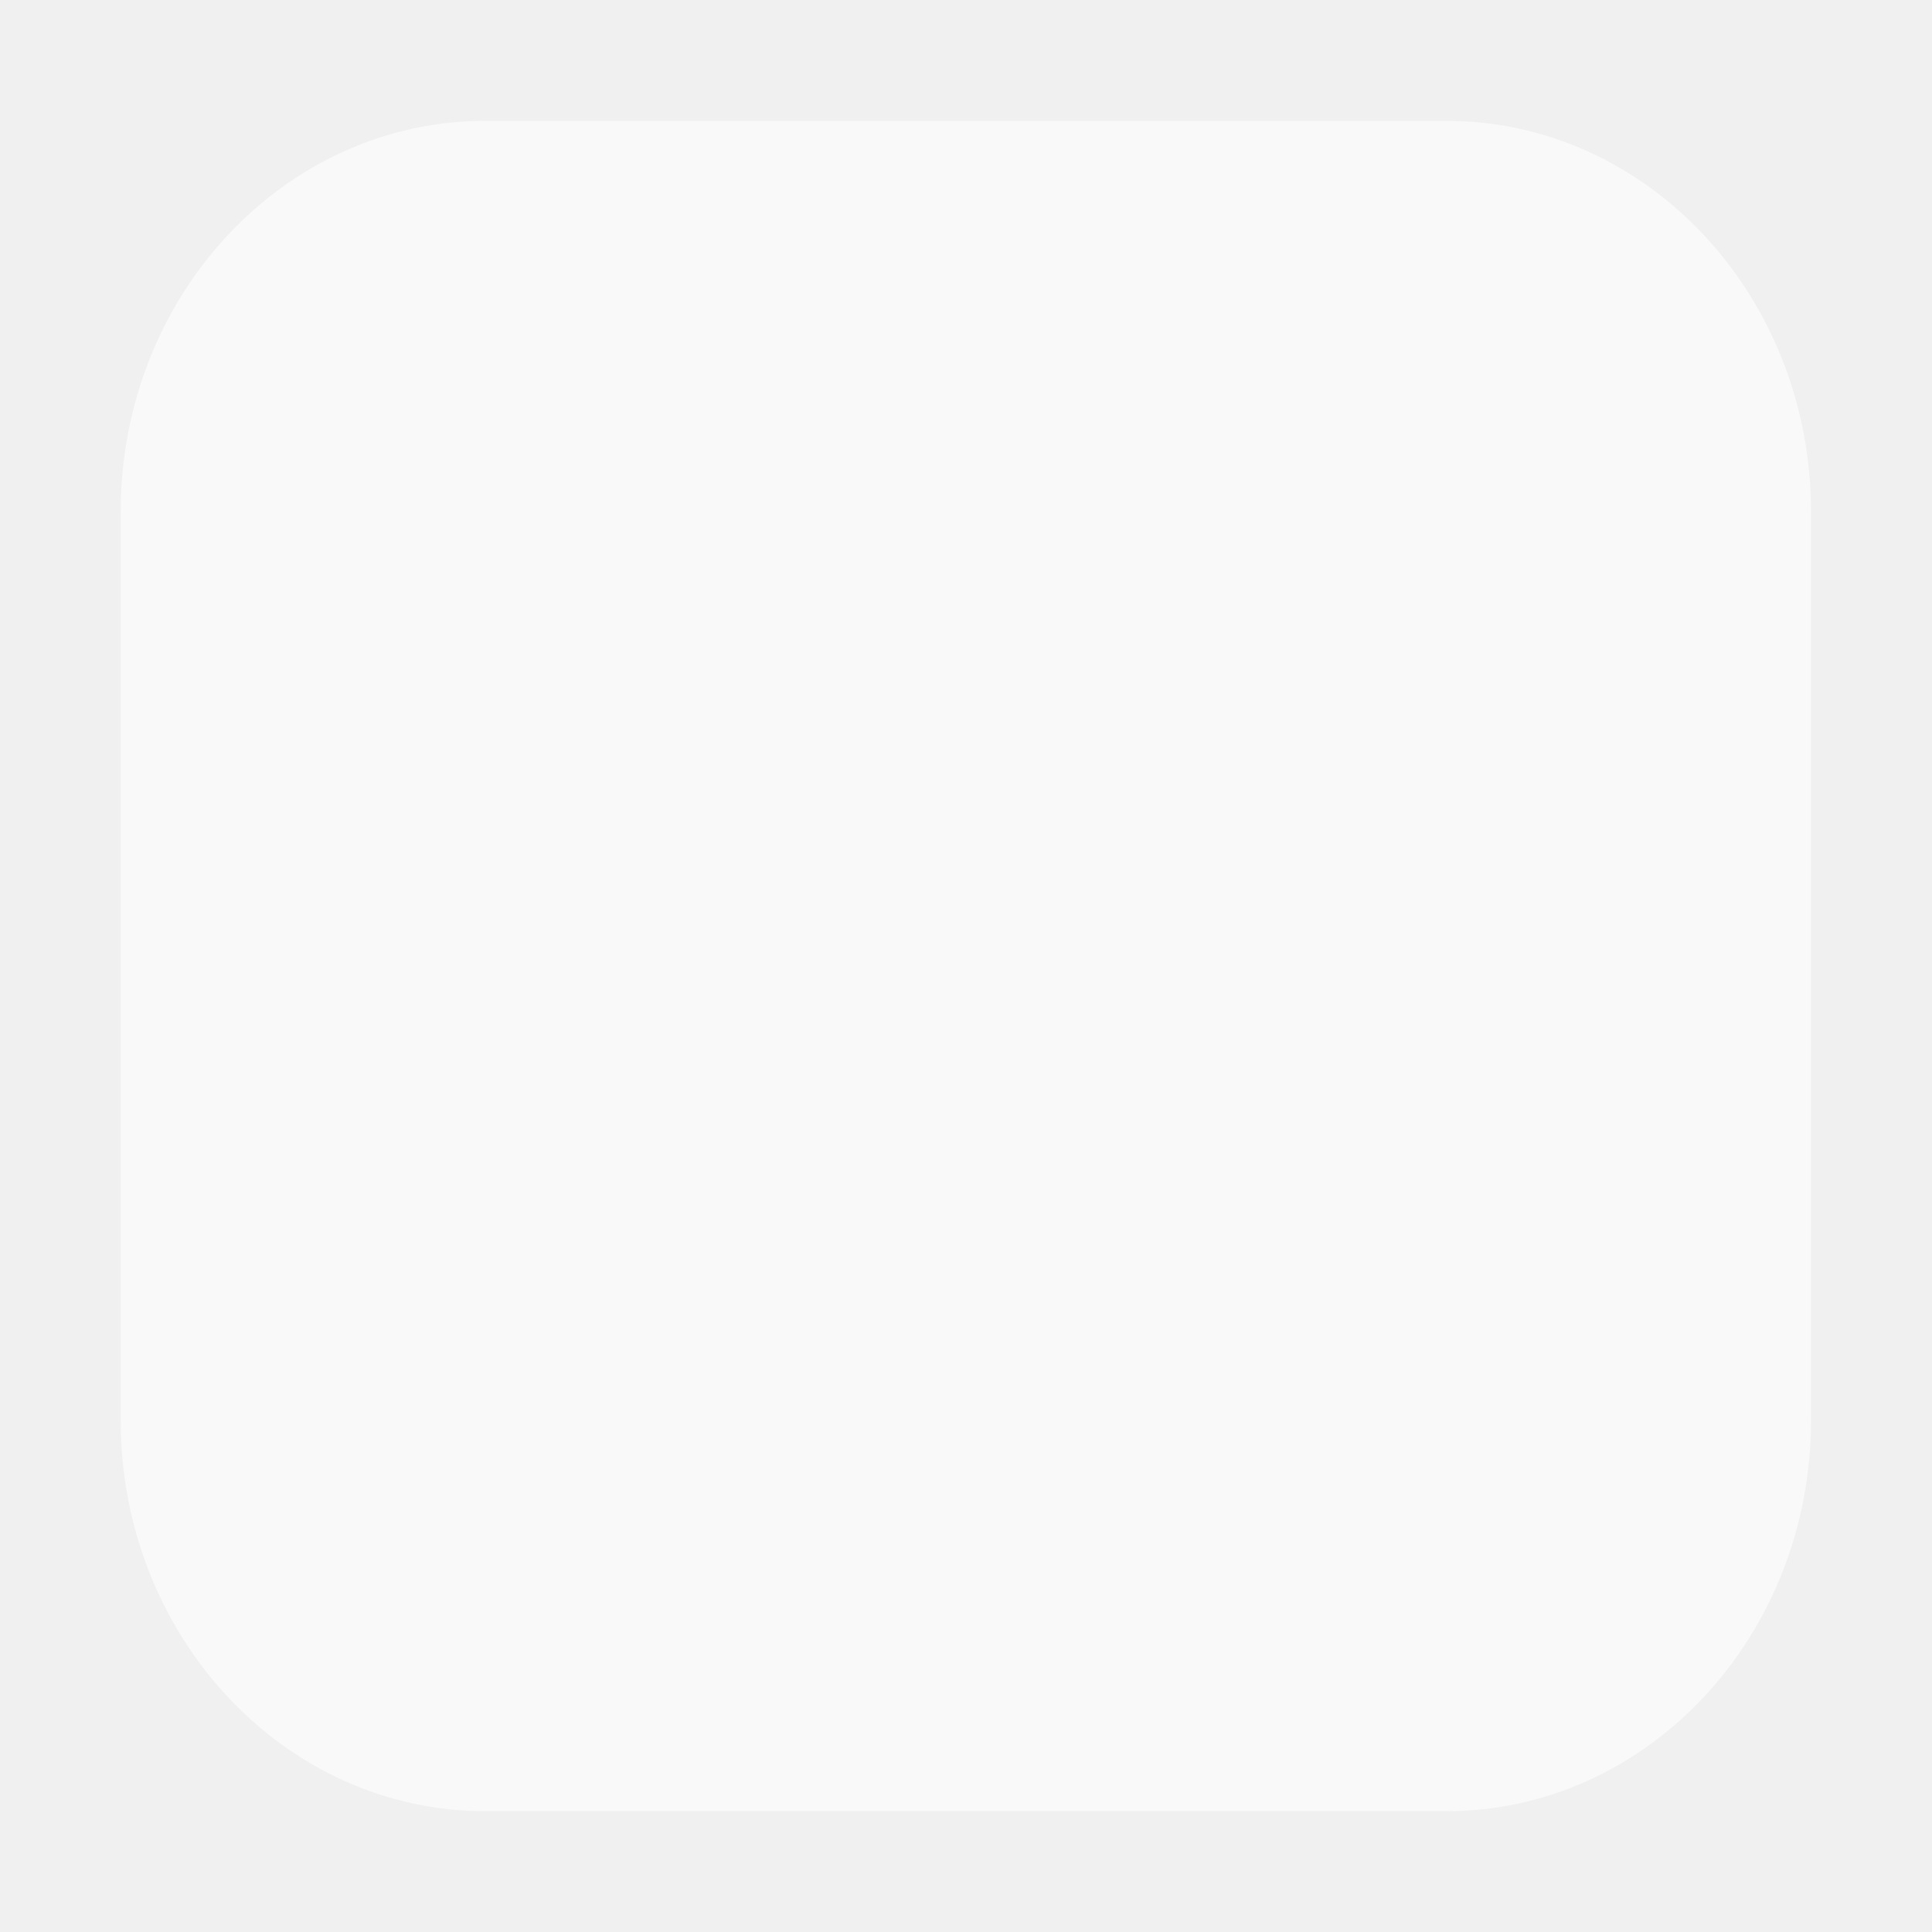
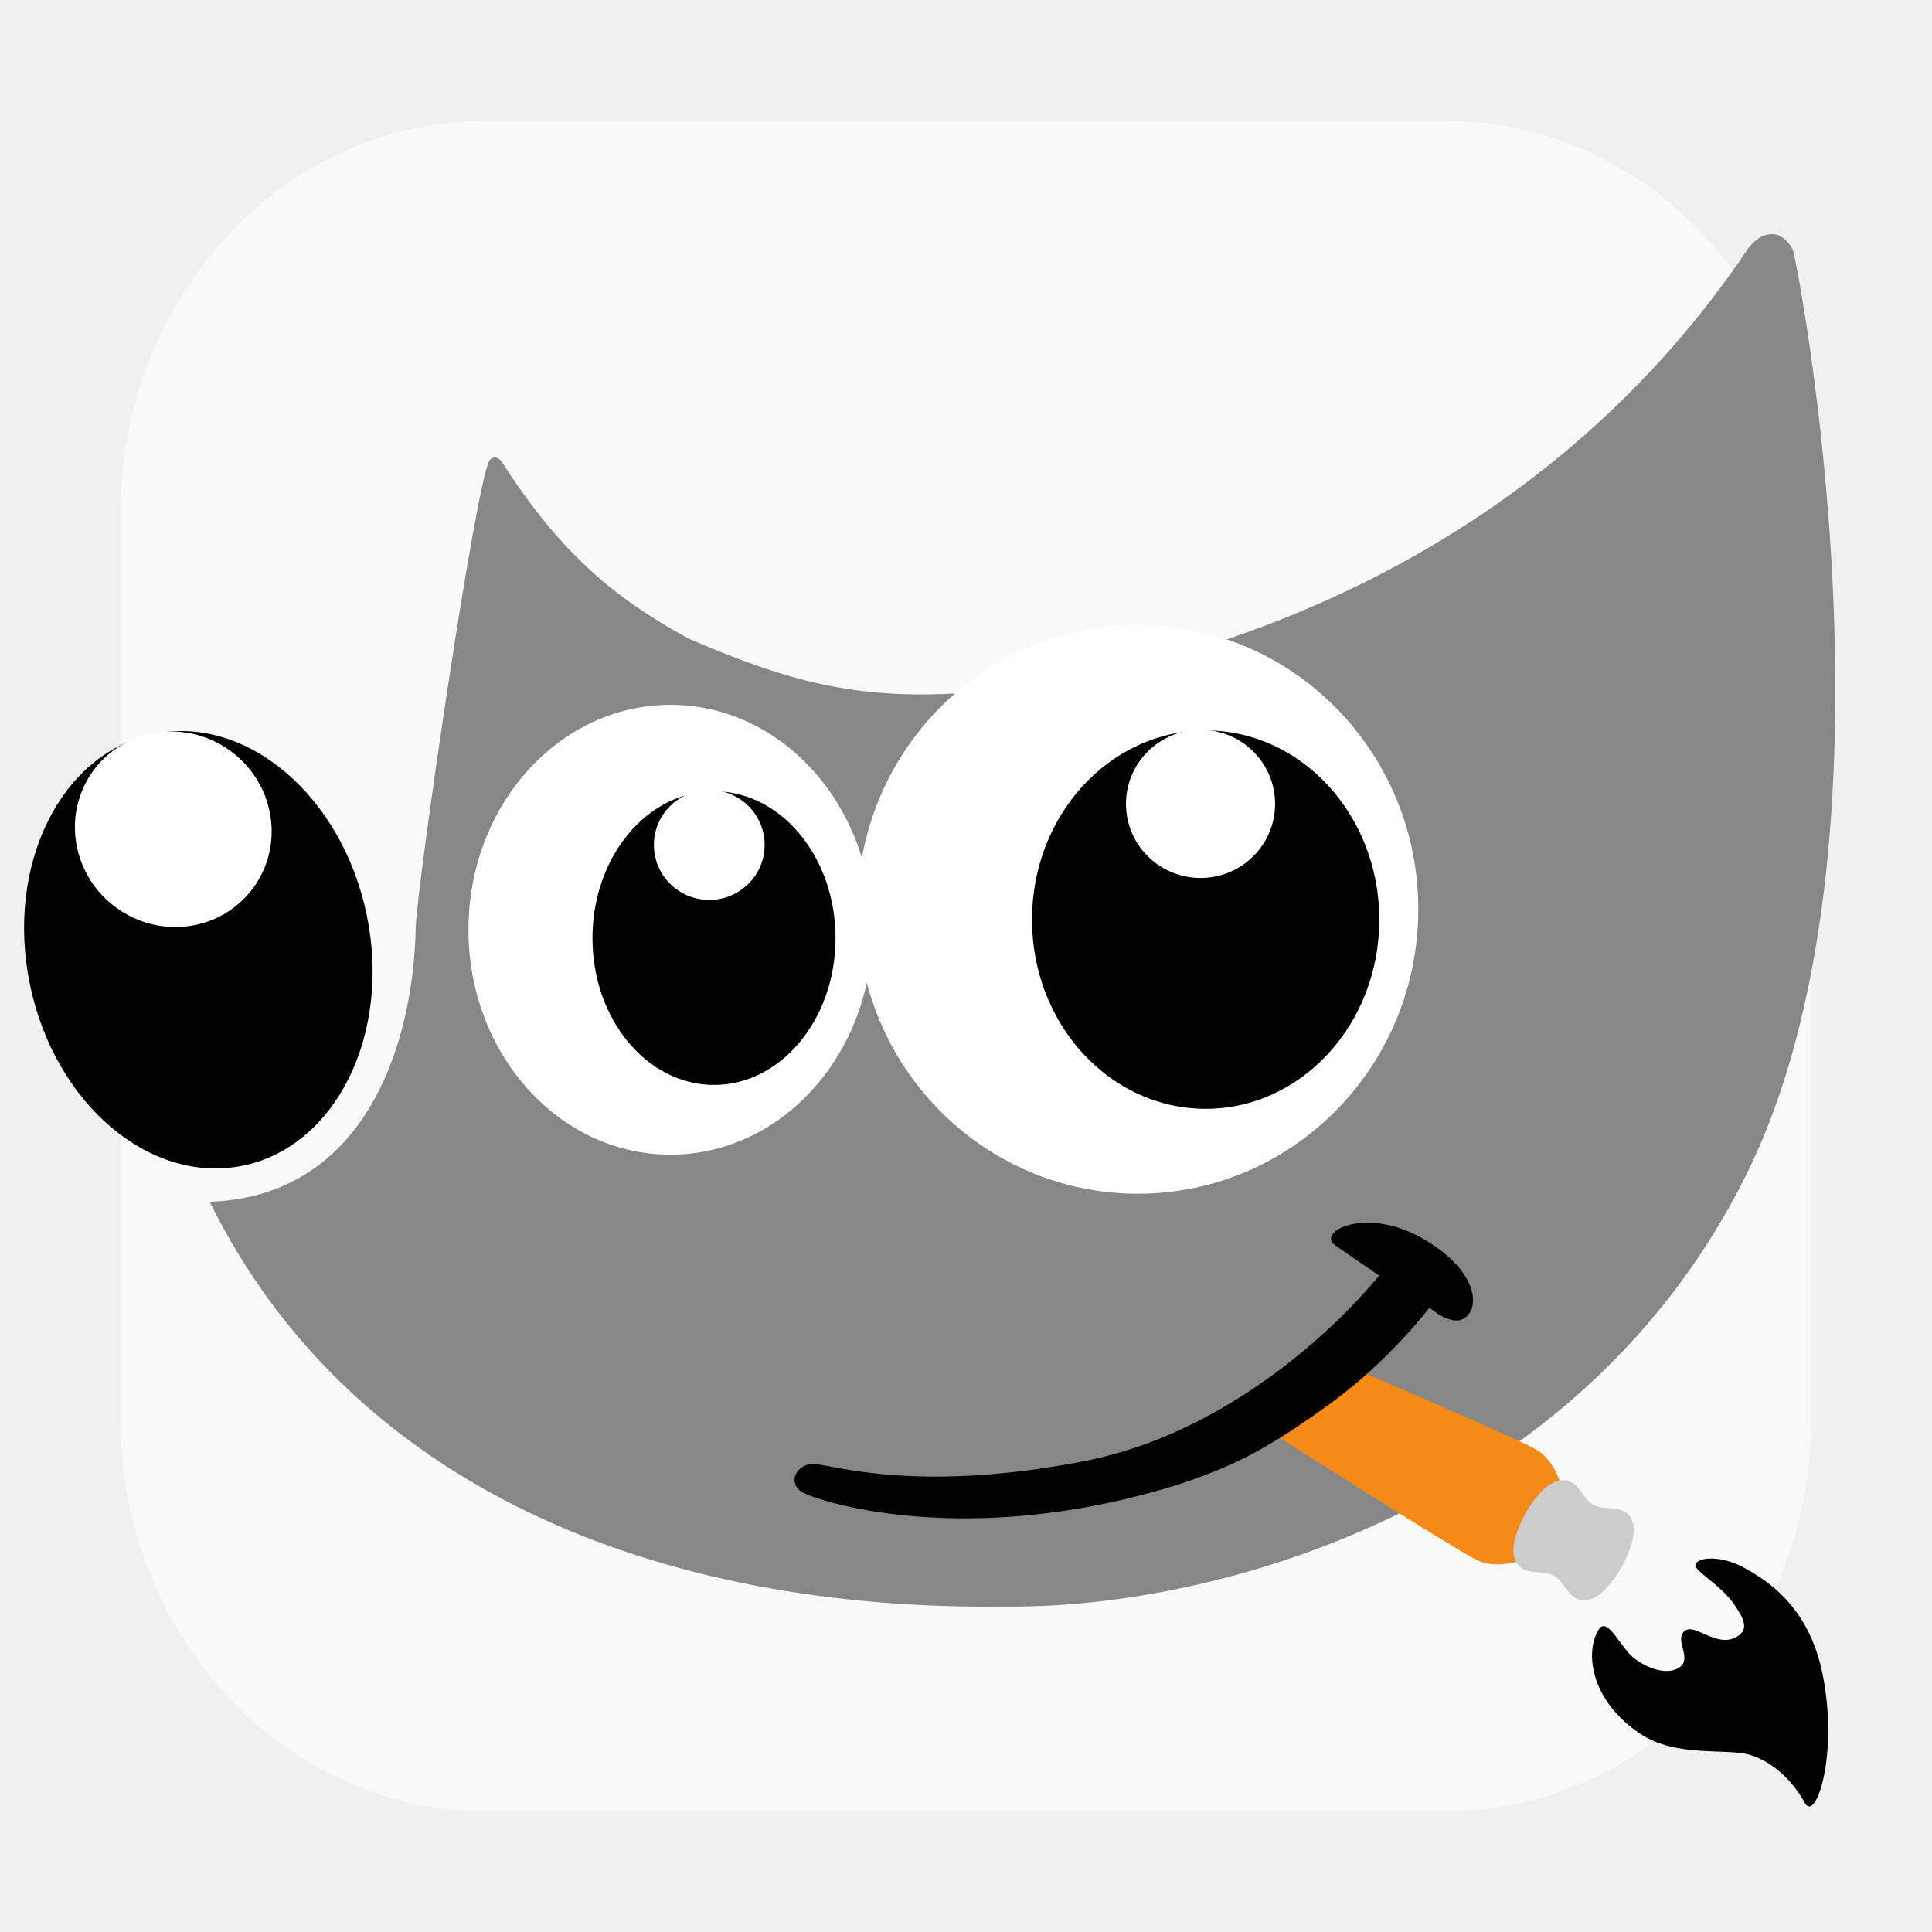
<svg xmlns="http://www.w3.org/2000/svg" width="8.467mm" height="8.467mm" viewBox="0 0 8.467 8.467" version="1.1" id="svg1">
  <defs id="defs1">
    <clipPath clipPathUnits="userSpaceOnUse" id="clipPath15-7-4-0-96">
      <g id="g16-5-5-4-0">
        <rect style="display:inline;fill:#f9f9f9;fill-opacity:1;stroke:none;stroke-width:0.98;enable-background:new" id="rect15-3-2-6-4" width="245" height="245" x="628.284" y="9.221" rx="52.887" ry="56.686" />
      </g>
    </clipPath>
    <clipPath clipPathUnits="userSpaceOnUse" id="clipPath14-5-5-2-1">
      <g id="g15-6-4-6-0">
        <rect style="display:inline;fill:#f9f9f9;fill-opacity:1;stroke:none;stroke-width:0.98;enable-background:new" id="rect14-2-7-7-4" width="245" height="245" x="628.284" y="9.221" rx="52.887" ry="56.686" />
      </g>
    </clipPath>
    <clipPath clipPathUnits="userSpaceOnUse" id="clipPath13-9-4-56-8">
      <g id="g14-1-4-9-7">
        <rect style="display:inline;fill:#f9f9f9;fill-opacity:1;stroke:none;stroke-width:0.98;enable-background:new" id="rect13-2-3-8-0" width="245" height="245" x="628.284" y="9.221" rx="52.887" ry="56.686" />
      </g>
    </clipPath>
    <clipPath clipPathUnits="userSpaceOnUse" id="clipPath12-7-0-7-8">
      <g id="g13-0-7-28-62">
        <rect style="display:inline;fill:#f9f9f9;fill-opacity:1;stroke:none;stroke-width:0.98;enable-background:new" id="rect12-9-8-29-47" width="245" height="245" x="628.284" y="9.221" rx="52.887" ry="56.686" />
      </g>
    </clipPath>
    <clipPath clipPathUnits="userSpaceOnUse" id="clipPath11-3-6-9-9">
      <g id="g12-6-8-60-39">
        <rect style="display:inline;fill:#f9f9f9;fill-opacity:1;stroke:none;stroke-width:0.98;enable-background:new" id="rect11-0-8-2-2" width="245" height="245" x="628.284" y="9.221" rx="52.887" ry="56.686" />
      </g>
    </clipPath>
    <clipPath clipPathUnits="userSpaceOnUse" id="clipPath10-6-4-7-83">
      <g id="g11-2-3-6-0">
        <rect style="display:inline;fill:#f9f9f9;fill-opacity:1;stroke:none;stroke-width:0.98;enable-background:new" id="rect10-6-1-1-1" width="245" height="245" x="628.284" y="9.221" rx="52.887" ry="56.686" />
      </g>
    </clipPath>
    <clipPath clipPathUnits="userSpaceOnUse" id="clipPath9-1-4-3-7">
      <g id="g10-8-9-21-89">
        <rect style="display:inline;fill:#f9f9f9;fill-opacity:1;stroke:none;stroke-width:0.98;enable-background:new" id="rect9-7-2-5-1" width="245" height="245" x="628.284" y="9.221" rx="52.887" ry="56.686" />
      </g>
    </clipPath>
    <clipPath clipPathUnits="userSpaceOnUse" id="clipPath8-9-0-9-5">
      <g id="g9-2-6-9-4">
        <rect style="display:inline;fill:#f9f9f9;fill-opacity:1;stroke:none;stroke-width:0.98;enable-background:new" id="rect8-0-8-1-9" width="245" height="245" x="628.284" y="9.221" rx="52.887" ry="56.686" />
      </g>
    </clipPath>
    <clipPath clipPathUnits="userSpaceOnUse" id="clipPath7-2-9-4-2">
      <g id="g8-3-2-9-5">
        <rect style="display:inline;fill:#f9f9f9;fill-opacity:1;stroke:none;stroke-width:0.98;enable-background:new" id="rect7-7-6-1-7" width="245" height="245" x="628.284" y="9.221" rx="52.887" ry="56.686" />
      </g>
    </clipPath>
    <clipPath clipPathUnits="userSpaceOnUse" id="clipPath6-5-6-0-4">
      <g id="g7-9-4-7-9" transform="matrix(0.9793994,0.2043365,-0.2019474,0.9789037,0,0)">
        <rect style="display:inline;fill:#f9f9f9;fill-opacity:1;stroke:none;stroke-width:0.98;enable-background:new" id="rect6-2-9-5-94" width="245" height="245" x="628.284" y="9.221" rx="52.887" ry="56.686" />
      </g>
    </clipPath>
    <clipPath clipPathUnits="userSpaceOnUse" id="clipPath5-2-5-8-5">
      <g id="g6-8-0-7-9" transform="matrix(0.9772668,0.1938571,-0.2129038,0.9812226,0,0)">
        <rect style="display:inline;fill:#f9f9f9;fill-opacity:1;stroke:none;stroke-width:0.98;enable-background:new" id="rect5-9-4-0-3" width="245" height="245" x="628.284" y="9.221" rx="52.887" ry="56.686" />
      </g>
    </clipPath>
    <clipPath clipPathUnits="userSpaceOnUse" id="clipPath4-7-8-4-57">
      <g id="g5-3-7-8-0">
        <rect style="display:inline;fill:#f9f9f9;fill-opacity:1;stroke:none;stroke-width:0.98;enable-background:new" id="rect4-6-1-0-8" width="245" height="245" x="628.284" y="9.221" rx="52.887" ry="56.686" />
      </g>
    </clipPath>
    <clipPath clipPathUnits="userSpaceOnUse" id="clipPath3-1-7-4-1">
      <g id="g4-2-2-29-99">
        <rect style="display:inline;fill:#f9f9f9;fill-opacity:1;stroke:none;stroke-width:0.98;enable-background:new" id="rect3-9-7-6-7" width="245" height="245" x="628.284" y="9.221" rx="52.887" ry="56.686" />
      </g>
    </clipPath>
    <clipPath clipPathUnits="userSpaceOnUse" id="clipPath2-3-2-1-8">
      <g id="g3-1-2-0-2">
        <rect style="display:inline;fill:#f9f9f9;fill-opacity:1;stroke:none;stroke-width:0.98;enable-background:new" id="rect2-9-6-4-5" width="245" height="245" x="628.284" y="9.221" rx="52.887" ry="56.686" />
      </g>
    </clipPath>
    <clipPath clipPathUnits="userSpaceOnUse" id="clipPath1-4-1-2-34">
      <g id="g2-7-0-2-9">
        <rect style="display:inline;fill:#f9f9f9;fill-opacity:1;stroke:none;stroke-width:0.98;enable-background:new" id="rect1-8-6-20-0" width="245" height="245" x="628.284" y="9.221" rx="52.887" ry="56.686" />
      </g>
    </clipPath>
    <clipPath clipPathUnits="userSpaceOnUse" id="clipPath15-7-4-0-96-6">
      <g id="g16-5-5-4-0-5">
        <rect style="display:inline;fill:#f9f9f9;fill-opacity:1;stroke:none;stroke-width:0.98;enable-background:new" id="rect15-3-2-6-4-6" width="245" height="245" x="628.284" y="9.221" rx="52.887" ry="56.686" />
      </g>
    </clipPath>
    <clipPath clipPathUnits="userSpaceOnUse" id="clipPath14-5-5-2-1-9">
      <g id="g15-6-4-6-0-3">
        <rect style="display:inline;fill:#f9f9f9;fill-opacity:1;stroke:none;stroke-width:0.98;enable-background:new" id="rect14-2-7-7-4-7" width="245" height="245" x="628.284" y="9.221" rx="52.887" ry="56.686" />
      </g>
    </clipPath>
    <clipPath clipPathUnits="userSpaceOnUse" id="clipPath13-9-4-56-8-4">
      <g id="g14-1-4-9-7-5">
        <rect style="display:inline;fill:#f9f9f9;fill-opacity:1;stroke:none;stroke-width:0.98;enable-background:new" id="rect13-2-3-8-0-2" width="245" height="245" x="628.284" y="9.221" rx="52.887" ry="56.686" />
      </g>
    </clipPath>
    <clipPath clipPathUnits="userSpaceOnUse" id="clipPath12-7-0-7-8-5">
      <g id="g13-0-7-28-62-4">
        <rect style="display:inline;fill:#f9f9f9;fill-opacity:1;stroke:none;stroke-width:0.98;enable-background:new" id="rect12-9-8-29-47-7" width="245" height="245" x="628.284" y="9.221" rx="52.887" ry="56.686" />
      </g>
    </clipPath>
    <clipPath clipPathUnits="userSpaceOnUse" id="clipPath11-3-6-9-9-4">
      <g id="g12-6-8-60-39-4">
        <rect style="display:inline;fill:#f9f9f9;fill-opacity:1;stroke:none;stroke-width:0.98;enable-background:new" id="rect11-0-8-2-2-3" width="245" height="245" x="628.284" y="9.221" rx="52.887" ry="56.686" />
      </g>
    </clipPath>
    <clipPath clipPathUnits="userSpaceOnUse" id="clipPath10-6-4-7-83-0">
      <g id="g11-2-3-6-0-7">
        <rect style="display:inline;fill:#f9f9f9;fill-opacity:1;stroke:none;stroke-width:0.98;enable-background:new" id="rect10-6-1-1-1-8" width="245" height="245" x="628.284" y="9.221" rx="52.887" ry="56.686" />
      </g>
    </clipPath>
    <clipPath clipPathUnits="userSpaceOnUse" id="clipPath9-1-4-3-7-6">
      <g id="g10-8-9-21-89-8">
        <rect style="display:inline;fill:#f9f9f9;fill-opacity:1;stroke:none;stroke-width:0.98;enable-background:new" id="rect9-7-2-5-1-8" width="245" height="245" x="628.284" y="9.221" rx="52.887" ry="56.686" />
      </g>
    </clipPath>
    <clipPath clipPathUnits="userSpaceOnUse" id="clipPath8-9-0-9-5-4">
      <g id="g9-2-6-9-4-3">
        <rect style="display:inline;fill:#f9f9f9;fill-opacity:1;stroke:none;stroke-width:0.98;enable-background:new" id="rect8-0-8-1-9-1" width="245" height="245" x="628.284" y="9.221" rx="52.887" ry="56.686" />
      </g>
    </clipPath>
    <clipPath clipPathUnits="userSpaceOnUse" id="clipPath7-2-9-4-2-4">
      <g id="g8-3-2-9-5-9">
        <rect style="display:inline;fill:#f9f9f9;fill-opacity:1;stroke:none;stroke-width:0.98;enable-background:new" id="rect7-7-6-1-7-2" width="245" height="245" x="628.284" y="9.221" rx="52.887" ry="56.686" />
      </g>
    </clipPath>
    <clipPath clipPathUnits="userSpaceOnUse" id="clipPath6-5-6-0-4-0">
      <g id="g7-9-4-7-9-6" transform="matrix(0.9793994,0.2043365,-0.2019474,0.9789037,0,0)">
        <rect style="display:inline;fill:#f9f9f9;fill-opacity:1;stroke:none;stroke-width:0.98;enable-background:new" id="rect6-2-9-5-94-8" width="245" height="245" x="628.284" y="9.221" rx="52.887" ry="56.686" />
      </g>
    </clipPath>
    <clipPath clipPathUnits="userSpaceOnUse" id="clipPath5-2-5-8-5-9">
      <g id="g6-8-0-7-9-2" transform="matrix(0.9772668,0.1938571,-0.2129038,0.9812226,0,0)">
        <rect style="display:inline;fill:#f9f9f9;fill-opacity:1;stroke:none;stroke-width:0.98;enable-background:new" id="rect5-9-4-0-3-6" width="245" height="245" x="628.284" y="9.221" rx="52.887" ry="56.686" />
      </g>
    </clipPath>
    <clipPath clipPathUnits="userSpaceOnUse" id="clipPath4-7-8-4-57-6">
      <g id="g5-3-7-8-0-4">
        <rect style="display:inline;fill:#f9f9f9;fill-opacity:1;stroke:none;stroke-width:0.98;enable-background:new" id="rect4-6-1-0-8-9" width="245" height="245" x="628.284" y="9.221" rx="52.887" ry="56.686" />
      </g>
    </clipPath>
    <clipPath clipPathUnits="userSpaceOnUse" id="clipPath3-1-7-4-1-5">
      <g id="g4-2-2-29-99-0">
        <rect style="display:inline;fill:#f9f9f9;fill-opacity:1;stroke:none;stroke-width:0.98;enable-background:new" id="rect3-9-7-6-7-4" width="245" height="245" x="628.284" y="9.221" rx="52.887" ry="56.686" />
      </g>
    </clipPath>
    <clipPath clipPathUnits="userSpaceOnUse" id="clipPath2-3-2-1-8-8">
      <g id="g3-1-2-0-2-7">
        <rect style="display:inline;fill:#f9f9f9;fill-opacity:1;stroke:none;stroke-width:0.98;enable-background:new" id="rect2-9-6-4-5-1" width="245" height="245" x="628.284" y="9.221" rx="52.887" ry="56.686" />
      </g>
    </clipPath>
    <clipPath clipPathUnits="userSpaceOnUse" id="clipPath1-4-1-2-34-7">
      <g id="g2-7-0-2-9-2">
        <rect style="display:inline;fill:#f9f9f9;fill-opacity:1;stroke:none;stroke-width:0.98;enable-background:new" id="rect1-8-6-20-0-7" width="245" height="245" x="628.284" y="9.221" rx="52.887" ry="56.686" />
      </g>
    </clipPath>
  </defs>
  <g id="layer1" transform="translate(-116.1182,-168.8974)">
    <rect style="opacity:0.47;fill:none;fill-opacity:1;stroke:none;stroke-width:0.002;stroke-linecap:round;stroke-linejoin:round;stroke-dasharray:none;paint-order:stroke markers fill" id="rect214-4-2" width="8.467" height="8.467" x="116.118" y="168.897" rx="0" ry="0" />
    <rect style="display:inline;fill:#f9f9f9;fill-opacity:1;fill-rule:nonzero;stroke:none;stroke-width:0.03;enable-background:new" id="rect215-8-6" width="7.408" height="7.408" x="116.647" y="169.427" rx="1.599" ry="1.714" />
    <g id="g231-5-1" transform="matrix(0.03553081,0,0,0.0353115,94.57168,156.8615)" style="display:inline;stroke:none;enable-background:new">
-       <path d="m 849.739,40.234 c 0.252,-0.026 0.488,-0.018 0.703,0.018 0.863,0.136 1.895,1.066 2.254,2.114 0.358,1.048 14.581,72.997 -5.715,114.411 -20.296,41.414 -65.193,53.953 -91.054,53.773 -43.461,0.64 -81.206,-14.878 -98.568,-50.239 18.847,-0.641 25.115,-18.893 25.422,-34.094 0.094,-4.69 7.446,-55.723 9.132,-57.969 0.464,-0.566 1.141,-0.283 1.474,0.239 7.065,11.043 13.566,16.746 23.1,21.96 15.15,6.544 25.016,8.946 47.368,4.972 22.352,-3.975 59.163,-17.242 83.301,-53.471 0.926,-1.189 1.826,-1.622 2.583,-1.708 z" style="color:#000000;display:inline;fill:#878787;fill-opacity:1;stroke:none;stroke-width:8.722;stroke-linecap:round;-inkscape-stroke:none;paint-order:stroke fill markers;enable-background:new" id="path221-8-0" clip-path="url(#clipPath15-7-4-0-96-6)" transform="translate(-25.08106,329.6877)" />
-       <path id="path222-2-6" style="display:inline;fill:#000000;stroke:none;stroke-width:0.765;stroke-linecap:round;stroke-linejoin:round;enable-background:new" d="m 720.664,109.365 a 6.828,6.828 0 0 1 5.112,6.607 6.828,6.828 0 0 1 -6.828,6.828 6.828,6.828 0 0 1 -6.828,-6.828 6.828,6.828 0 0 1 3.605,-6 14.931,18.242 0 0 0 -11.034,17.585 14.931,18.242 0 0 0 14.931,18.242 14.931,18.242 0 0 0 14.931,-18.242 14.931,18.242 0 0 0 -13.889,-18.192 z" clip-path="url(#clipPath14-5-5-2-1-9)" transform="translate(-25.08106,329.6877)" />
-       <path id="path223-6-1" style="display:inline;fill:#000000;stroke:none;stroke-width:1.04;stroke-linecap:round;stroke-linejoin:round;enable-background:new" d="m 780.981,101.84 a 9.173,9.173 0 0 1 7.795,9.069 9.173,9.173 0 0 1 -9.173,9.173 9.173,9.173 0 0 1 -9.173,-9.173 9.173,9.173 0 0 1 6.863,-8.861 21.454,23.492 0 0 0 -18.541,23.264 21.454,23.492 0 0 0 21.454,23.492 21.454,23.492 0 0 0 21.454,-23.492 21.454,23.492 0 0 0 -20.68,-23.472 z" clip-path="url(#clipPath13-9-4-56-8-4)" transform="translate(-25.08106,329.6877)" />
-       <ellipse style="display:inline;fill:#ffffff;fill-opacity:1;stroke:none;stroke-width:3.392;stroke-linecap:round;stroke-linejoin:round;enable-background:new" id="ellipse223-0-5" cx="714.193" cy="126.554" rx="24.915" ry="27.915" clip-path="url(#clipPath12-7-0-7-8-5)" transform="translate(-25.08106,329.6877)" />
-       <ellipse style="display:inline;fill:#ffffff;fill-opacity:1;stroke:none;stroke-width:3.354;stroke-linecap:round;stroke-linejoin:round;enable-background:new" id="ellipse224-6-9" cx="771.841" cy="124.003" rx="34.594" ry="35.311" clip-path="url(#clipPath11-3-6-9-9-4)" transform="translate(-25.08106,329.6877)" />
-       <ellipse style="display:inline;fill:#000000;fill-opacity:1;stroke:none;stroke-width:3.499;stroke-linecap:round;stroke-linejoin:round;enable-background:new" id="ellipse225-6-4" cx="719.567" cy="127.589" rx="14.99" ry="18.223" clip-path="url(#clipPath10-6-4-7-83-0)" transform="translate(-25.08106,329.6877)" />
-       <ellipse style="display:inline;fill:#000000;fill-opacity:1;stroke:none;stroke-width:4.748;stroke-linecap:round;stroke-linejoin:round;enable-background:new" id="ellipse226-4-9" cx="780.209" cy="125.297" rx="21.419" ry="23.48" clip-path="url(#clipPath9-1-4-3-7-6)" transform="translate(-25.08106,329.6877)" />
-       <circle style="display:inline;fill:#ffffff;fill-opacity:1;stroke:none;stroke-width:3.482;stroke-linecap:round;stroke-linejoin:round;enable-background:new" id="circle226-6-0" cx="779.578" cy="110.932" r="9.196" clip-path="url(#clipPath8-9-0-9-5-4)" transform="translate(-25.08106,329.6877)" />
-       <circle style="display:inline;fill:#ffffff;fill-opacity:1;stroke:none;stroke-width:3.381;stroke-linecap:round;stroke-linejoin:round;enable-background:new" id="circle227-2-9" cx="718.983" cy="116.024" r="6.829" clip-path="url(#clipPath7-2-9-4-2-4)" transform="translate(-25.08106,329.6877)" />
-       <ellipse style="display:inline;fill:#000000;fill-opacity:1;stroke:none;stroke-width:5.1;stroke-linecap:round;stroke-linejoin:round;enable-background:new" id="ellipse227-8-1" cx="616.391" cy="260.351" rx="21.214" ry="27.354" transform="matrix(0.9789008,-0.2043359,0.2019468,0.9793965,-25.08106,329.6877)" clip-path="url(#clipPath6-5-6-0-4-0)" />
-       <ellipse style="display:inline;fill:#ffffff;fill-opacity:1;stroke:none;stroke-width:6.007;stroke-linecap:round;stroke-linejoin:round;enable-background:new" id="ellipse228-9-7" cx="613.743" cy="238.504" rx="12.082" ry="12.185" transform="matrix(0.981037,-0.1938204,0.2128635,0.9770819,-25.08106,329.6877)" clip-path="url(#clipPath5-2-5-8-5-9)" />
-       <path id="path228-6-7" style="display:inline;fill:#f58a19;fill-opacity:1;stroke:none;stroke-width:3.547;stroke-linecap:round;stroke-linejoin:round;enable-background:new" d="m 787.532,188.448 c 0,0 22.024,14.153 25.946,16.237 3.922,2.084 9.528,-1.637 9.528,-1.637 l 1.746,-3.286 c 0,0 -0.052,-6.728 -3.977,-8.812 -3.922,-2.084 -27.977,-12.416 -27.977,-12.416 z" clip-path="url(#clipPath4-7-8-4-57-6)" transform="translate(-25.08106,329.6877)" />
-       <path d="m 777.125,195.314 c -26.629,8.434 -45.169,2 -46.707,1.026 -1.84,-1.165 -0.674,-3.502 1.392,-3.489 2.209,0.018 12.416,3.721 33.226,-0.307 22,-4.258 36.567,-23.079 36.567,-23.079 0,0 -2.15,-1.475 -5.382,-3.722 -1.523,-1.059 0.3,-2.712 3.587,-2.827 1.972,-0.061 4.472,0.415 7.093,1.912 7.053,4.029 7.294,8.989 4.978,10.066 -1.62,0.754 -4.059,-1.442 -4.059,-1.442 0,0 -4.96,6.582 -12.12,11.821 -8.11,5.934 -12.117,7.83 -18.574,10.041 z" style="display:inline;fill:#000000;fill-opacity:1;stroke:none;stroke-width:0.765;stroke-linecap:round;stroke-linejoin:round;stroke-dasharray:none;enable-background:new" id="path229-0-1" clip-path="url(#clipPath3-1-7-4-1-5)" transform="translate(-25.08106,329.6877)" />
-       <path style="display:inline;fill:#000000;fill-opacity:1;stroke:none;stroke-width:0.765;stroke-linecap:round;stroke-linejoin:round;enable-background:new" d="m 828.634,213.511 c -1.635,2.687 -0.99,8.695 5.17,12.829 4.498,3.019 10.823,1.728 13.62,2.638 2.797,0.91 5.137,3.113 6.707,5.973 1.316,2.397 4.183,-5.974 2.166,-16.044 -1.727,-8.621 -7.173,-11.822 -9.909,-13.293 -2.566,-1.38 -5.508,-1.258 -5.762,-0.256 -0.191,0.754 2.979,2.408 4.648,4.757 1.483,2.088 1.942,3.342 0.386,4.221 -2.431,1.374 -5.083,-1.731 -6.333,-0.784 -1.419,1.076 0.984,3.444 -0.694,4.559 -1.749,1.162 -4.569,-0.226 -5.852,-1.387 -1.516,-1.372 -3.147,-5.117 -4.148,-3.214 z" id="path230-7-1" clip-path="url(#clipPath2-3-2-1-8-8)" transform="translate(-25.08106,329.6877)" />
-       <path id="path231-0-5" style="display:inline;fill:#cccccc;fill-opacity:1;stroke:none;stroke-width:0.739;stroke-linecap:round;stroke-linejoin:round;enable-background:new" d="m 818.271,204.425 c 0.733,2.59 3.311,1.415 4.877,2.284 1.565,0.87 1.926,3.68 4.513,2.935 2.587,-0.745 5.976,-6.843 5.243,-9.434 -0.733,-2.59 -3.312,-1.413 -4.877,-2.283 -1.565,-0.87 -1.926,-3.682 -4.513,-2.936 -2.587,0.745 -5.976,6.843 -5.243,9.433 z" clip-path="url(#clipPath1-4-1-2-34-7)" transform="translate(-25.08106,329.6877)" />
+       <path d="m 849.739,40.234 c 0.252,-0.026 0.488,-0.018 0.703,0.018 0.863,0.136 1.895,1.066 2.254,2.114 0.358,1.048 14.581,72.997 -5.715,114.411 -20.296,41.414 -65.193,53.953 -91.054,53.773 -43.461,0.64 -81.206,-14.878 -98.568,-50.239 18.847,-0.641 25.115,-18.893 25.422,-34.094 0.094,-4.69 7.446,-55.723 9.132,-57.969 0.464,-0.566 1.141,-0.283 1.474,0.239 7.065,11.043 13.566,16.746 23.1,21.96 15.15,6.544 25.016,8.946 47.368,4.972 22.352,-3.975 59.163,-17.242 83.301,-53.471 0.926,-1.189 1.826,-1.622 2.583,-1.708 z" style="color:#000000;display:inline;fill:#878787;fill-opacity:1;stroke:none;stroke-width:8.722;stroke-linecap:round;-inkscape-stroke:none;paint-order:stroke fill markers;enable-background:new" id="path221-8-0" transform="translate(-25.08106,329.6877)" />
+       <path id="path222-2-6" style="display:inline;fill:#000000;stroke:none;stroke-width:0.765;stroke-linecap:round;stroke-linejoin:round;enable-background:new" d="m 720.664,109.365 a 6.828,6.828 0 0 1 5.112,6.607 6.828,6.828 0 0 1 -6.828,6.828 6.828,6.828 0 0 1 -6.828,-6.828 6.828,6.828 0 0 1 3.605,-6 14.931,18.242 0 0 0 -11.034,17.585 14.931,18.242 0 0 0 14.931,18.242 14.931,18.242 0 0 0 14.931,-18.242 14.931,18.242 0 0 0 -13.889,-18.192 z" transform="translate(-25.08106,329.6877)" />
+       <path id="path223-6-1" style="display:inline;fill:#000000;stroke:none;stroke-width:1.04;stroke-linecap:round;stroke-linejoin:round;enable-background:new" d="m 780.981,101.84 a 9.173,9.173 0 0 1 7.795,9.069 9.173,9.173 0 0 1 -9.173,9.173 9.173,9.173 0 0 1 -9.173,-9.173 9.173,9.173 0 0 1 6.863,-8.861 21.454,23.492 0 0 0 -18.541,23.264 21.454,23.492 0 0 0 21.454,23.492 21.454,23.492 0 0 0 21.454,-23.492 21.454,23.492 0 0 0 -20.68,-23.472 z" transform="translate(-25.08106,329.6877)" />
+       <ellipse style="display:inline;fill:#ffffff;fill-opacity:1;stroke:none;stroke-width:3.392;stroke-linecap:round;stroke-linejoin:round;enable-background:new" id="ellipse223-0-5" cx="714.193" cy="126.554" rx="24.915" ry="27.915" transform="translate(-25.08106,329.6877)" />
+       <ellipse style="display:inline;fill:#ffffff;fill-opacity:1;stroke:none;stroke-width:3.354;stroke-linecap:round;stroke-linejoin:round;enable-background:new" id="ellipse224-6-9" cx="771.841" cy="124.003" rx="34.594" ry="35.311" transform="translate(-25.08106,329.6877)" />
+       <ellipse style="display:inline;fill:#000000;fill-opacity:1;stroke:none;stroke-width:3.499;stroke-linecap:round;stroke-linejoin:round;enable-background:new" id="ellipse225-6-4" cx="719.567" cy="127.589" rx="14.99" ry="18.223" transform="translate(-25.08106,329.6877)" />
+       <ellipse style="display:inline;fill:#000000;fill-opacity:1;stroke:none;stroke-width:4.748;stroke-linecap:round;stroke-linejoin:round;enable-background:new" id="ellipse226-4-9" cx="780.209" cy="125.297" rx="21.419" ry="23.48" transform="translate(-25.08106,329.6877)" />
+       <circle style="display:inline;fill:#ffffff;fill-opacity:1;stroke:none;stroke-width:3.482;stroke-linecap:round;stroke-linejoin:round;enable-background:new" id="circle226-6-0" cx="779.578" cy="110.932" r="9.196" transform="translate(-25.08106,329.6877)" />
+       <circle style="display:inline;fill:#ffffff;fill-opacity:1;stroke:none;stroke-width:3.381;stroke-linecap:round;stroke-linejoin:round;enable-background:new" id="circle227-2-9" cx="718.983" cy="116.024" r="6.829" transform="translate(-25.08106,329.6877)" />
+       <ellipse style="display:inline;fill:#000000;fill-opacity:1;stroke:none;stroke-width:5.1;stroke-linecap:round;stroke-linejoin:round;enable-background:new" id="ellipse227-8-1" cx="616.391" cy="260.351" rx="21.214" ry="27.354" transform="matrix(0.9789008,-0.2043359,0.2019468,0.9793965,-25.08106,329.6877)" />
+       <ellipse style="display:inline;fill:#ffffff;fill-opacity:1;stroke:none;stroke-width:6.007;stroke-linecap:round;stroke-linejoin:round;enable-background:new" id="ellipse228-9-7" cx="613.743" cy="238.504" rx="12.082" ry="12.185" transform="matrix(0.981037,-0.1938204,0.2128635,0.9770819,-25.08106,329.6877)" />
+       <path id="path228-6-7" style="display:inline;fill:#f58a19;fill-opacity:1;stroke:none;stroke-width:3.547;stroke-linecap:round;stroke-linejoin:round;enable-background:new" d="m 787.532,188.448 c 0,0 22.024,14.153 25.946,16.237 3.922,2.084 9.528,-1.637 9.528,-1.637 l 1.746,-3.286 c 0,0 -0.052,-6.728 -3.977,-8.812 -3.922,-2.084 -27.977,-12.416 -27.977,-12.416 z" transform="translate(-25.08106,329.6877)" />
+       <path d="m 777.125,195.314 c -26.629,8.434 -45.169,2 -46.707,1.026 -1.84,-1.165 -0.674,-3.502 1.392,-3.489 2.209,0.018 12.416,3.721 33.226,-0.307 22,-4.258 36.567,-23.079 36.567,-23.079 0,0 -2.15,-1.475 -5.382,-3.722 -1.523,-1.059 0.3,-2.712 3.587,-2.827 1.972,-0.061 4.472,0.415 7.093,1.912 7.053,4.029 7.294,8.989 4.978,10.066 -1.62,0.754 -4.059,-1.442 -4.059,-1.442 0,0 -4.96,6.582 -12.12,11.821 -8.11,5.934 -12.117,7.83 -18.574,10.041 z" style="display:inline;fill:#000000;fill-opacity:1;stroke:none;stroke-width:0.765;stroke-linecap:round;stroke-linejoin:round;stroke-dasharray:none;enable-background:new" id="path229-0-1" transform="translate(-25.08106,329.6877)" />
+       <path style="display:inline;fill:#000000;fill-opacity:1;stroke:none;stroke-width:0.765;stroke-linecap:round;stroke-linejoin:round;enable-background:new" d="m 828.634,213.511 c -1.635,2.687 -0.99,8.695 5.17,12.829 4.498,3.019 10.823,1.728 13.62,2.638 2.797,0.91 5.137,3.113 6.707,5.973 1.316,2.397 4.183,-5.974 2.166,-16.044 -1.727,-8.621 -7.173,-11.822 -9.909,-13.293 -2.566,-1.38 -5.508,-1.258 -5.762,-0.256 -0.191,0.754 2.979,2.408 4.648,4.757 1.483,2.088 1.942,3.342 0.386,4.221 -2.431,1.374 -5.083,-1.731 -6.333,-0.784 -1.419,1.076 0.984,3.444 -0.694,4.559 -1.749,1.162 -4.569,-0.226 -5.852,-1.387 -1.516,-1.372 -3.147,-5.117 -4.148,-3.214 z" id="path230-7-1" transform="translate(-25.08106,329.6877)" />
+       <path id="path231-0-5" style="display:inline;fill:#cccccc;fill-opacity:1;stroke:none;stroke-width:0.739;stroke-linecap:round;stroke-linejoin:round;enable-background:new" d="m 818.271,204.425 c 0.733,2.59 3.311,1.415 4.877,2.284 1.565,0.87 1.926,3.68 4.513,2.935 2.587,-0.745 5.976,-6.843 5.243,-9.434 -0.733,-2.59 -3.312,-1.413 -4.877,-2.283 -1.565,-0.87 -1.926,-3.682 -4.513,-2.936 -2.587,0.745 -5.976,6.843 -5.243,9.433 z" transform="translate(-25.08106,329.6877)" />
    </g>
  </g>
</svg>
